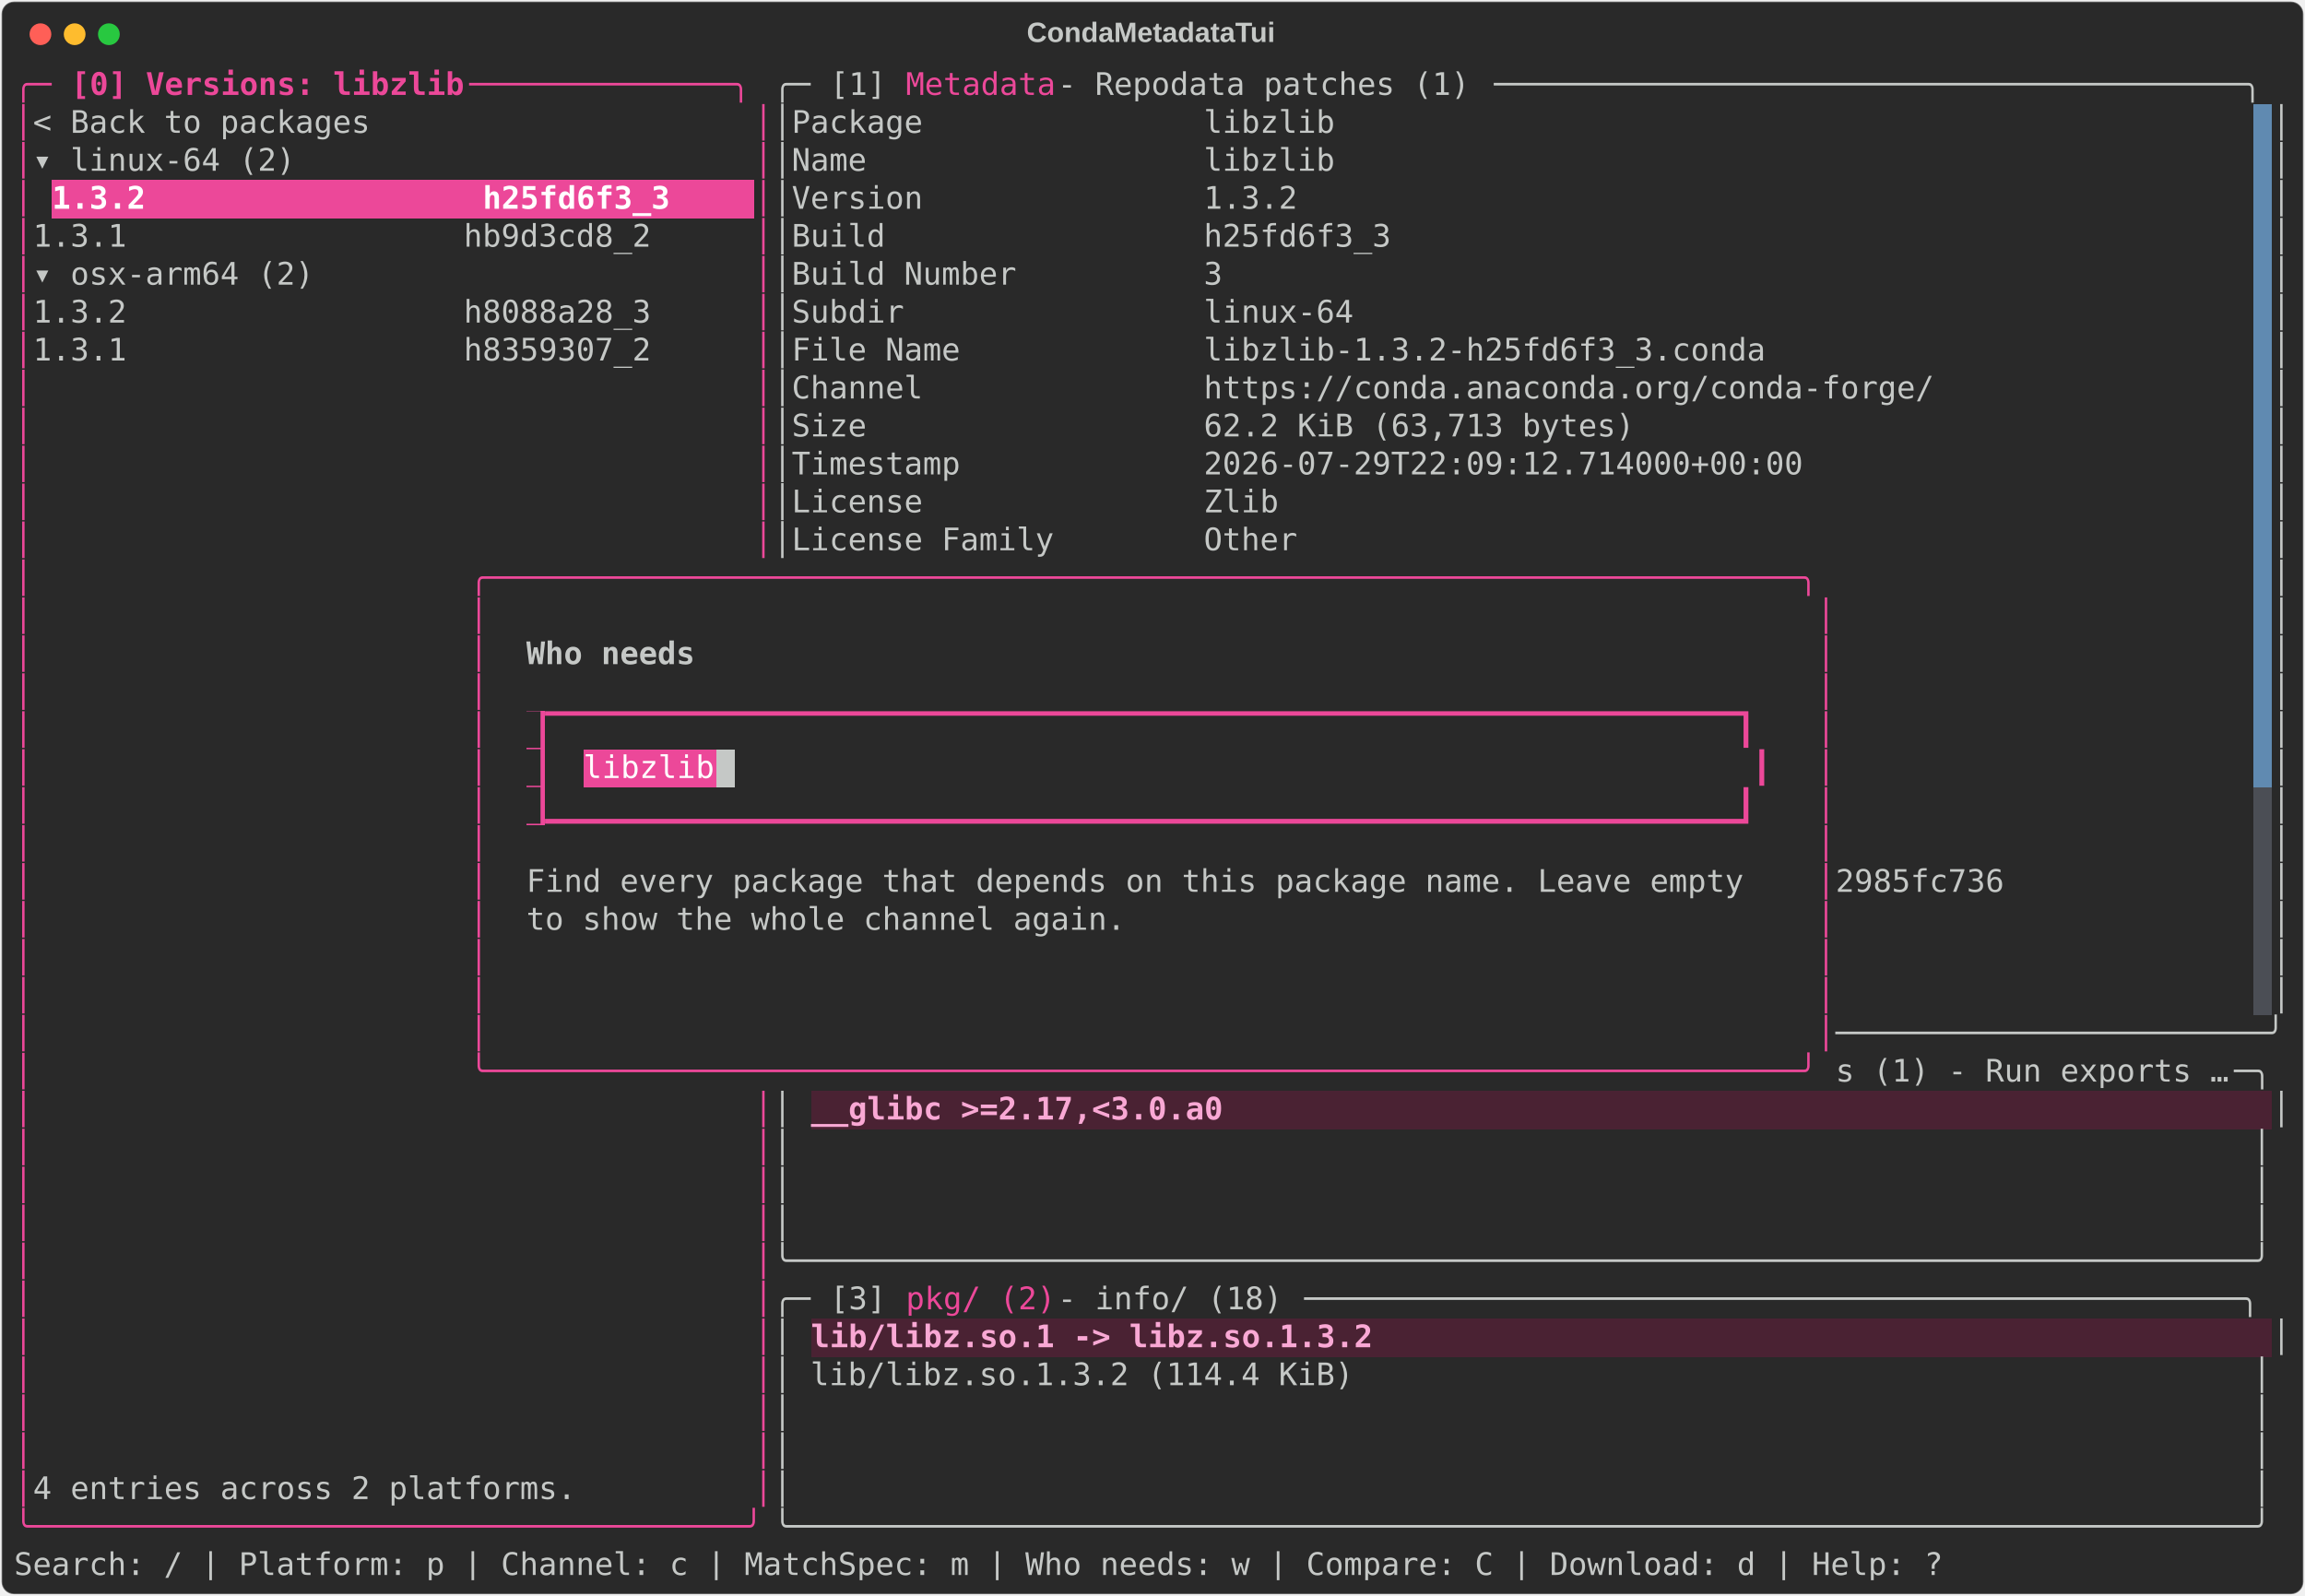
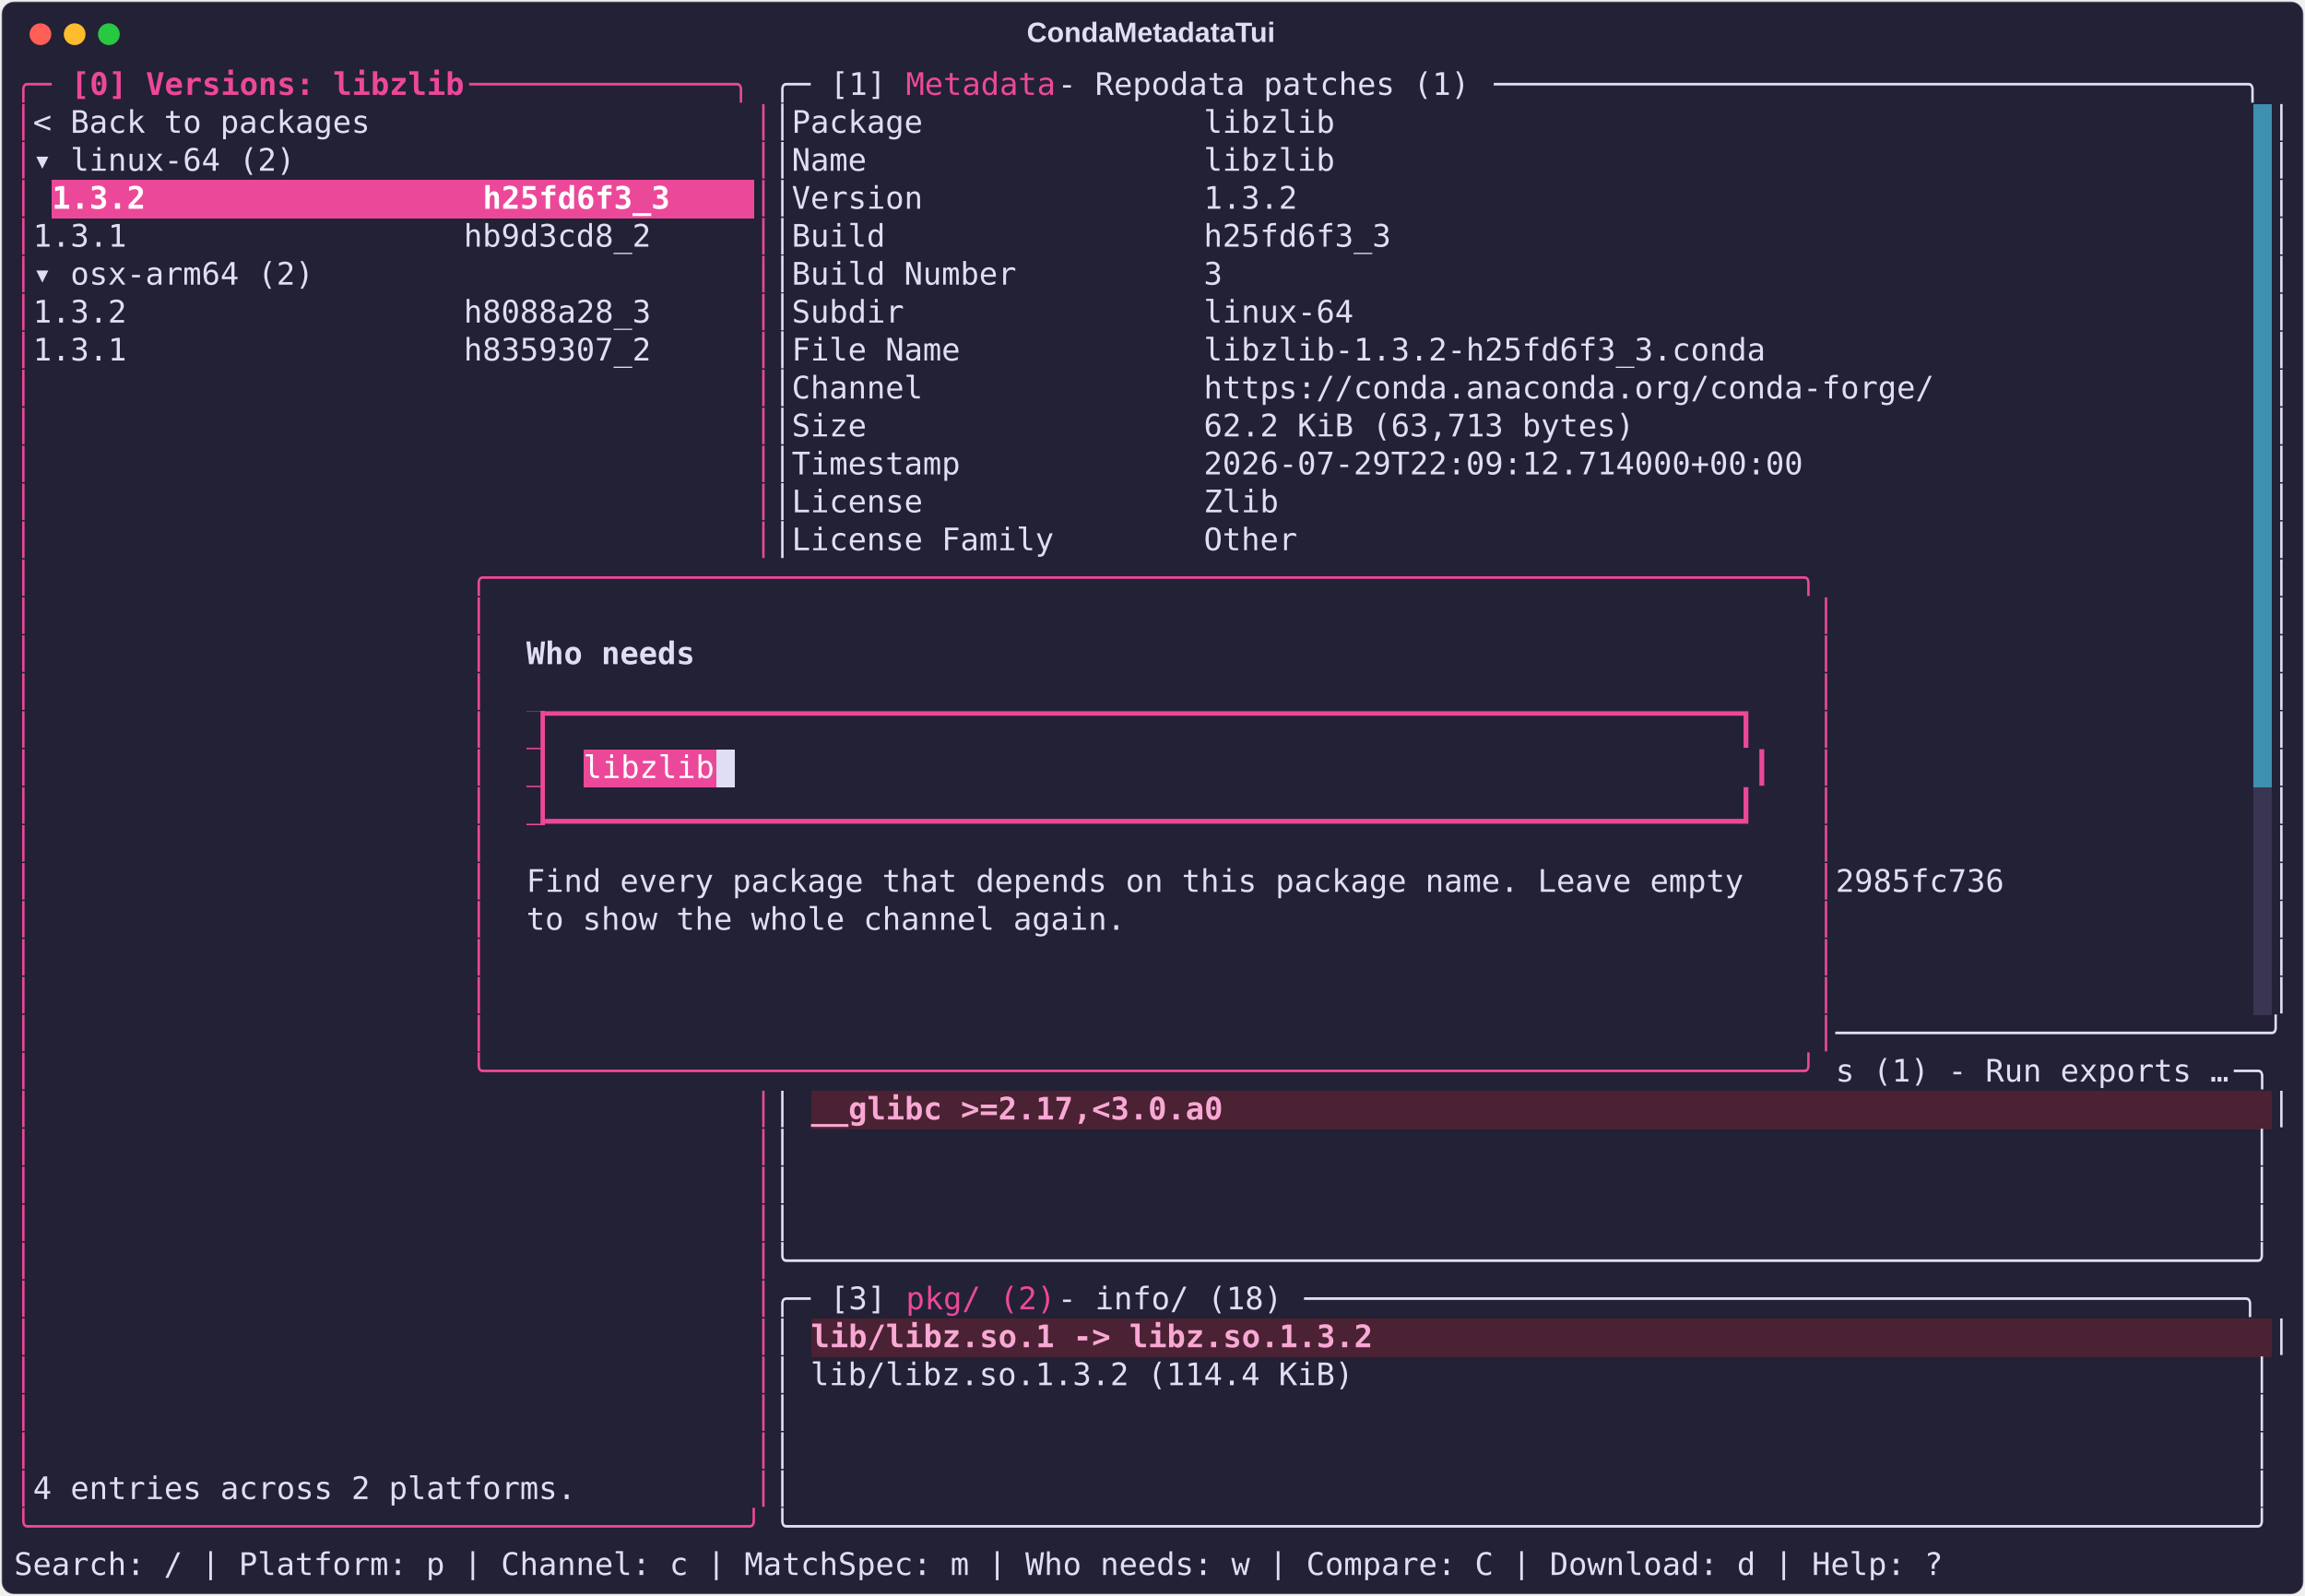
<svg xmlns="http://www.w3.org/2000/svg" class="rich-terminal" viewBox="0 0 1482 1026.0">
  <style>

    @font-face {
        font-family: "Fira Code";
        src: local("FiraCode-Regular"),
                url("https://cdnjs.cloudflare.com/ajax/libs/firacode/6.2.0/woff2/FiraCode-Regular.woff2") format("woff2"),
                url("https://cdnjs.cloudflare.com/ajax/libs/firacode/6.2.0/woff/FiraCode-Regular.woff") format("woff");
        font-style: normal;
        font-weight: 400;
    }
    @font-face {
        font-family: "Fira Code";
        src: local("FiraCode-Bold"),
                url("https://cdnjs.cloudflare.com/ajax/libs/firacode/6.2.0/woff2/FiraCode-Bold.woff2") format("woff2"),
                url("https://cdnjs.cloudflare.com/ajax/libs/firacode/6.2.0/woff/FiraCode-Bold.woff") format("woff");
        font-style: bold;
        font-weight: 700;
    }

    .terminal-matrix {
        font-family: Fira Code, monospace;
        font-size: 20px;
        line-height: 24.4px;
        font-variant-east-asian: full-width;
    }

    .terminal-title {
        font-size: 18px;
        font-weight: bold;
        font-family: arial;
    }

    .terminal-r1 { fill: #ec4899 }
.terminal-r2 { fill: #ec4899;font-weight: bold }
- .terminal-r3 { fill: #c5c8c6 }
- .terminal-r4 { fill: #292929 }
+ .terminal-r3 { fill: #e0def4 }
+ .terminal-r4 { fill: #232136 }
.terminal-r5 { fill: #ffffff;font-weight: bold }
- .terminal-r6 { fill: #c5c8c6;font-weight: bold }
+ .terminal-r6 { fill: #e0def4;font-weight: bold }
.terminal-r7 { fill: #ffffff }
- .terminal-r8 { fill: #4b4e55 }
- .terminal-r9 { fill: #cc555a }
+ .terminal-r8 { fill: #393552 }
+ .terminal-r9 { fill: #eb6f92 }
.terminal-r10 { fill: #f9a8d4;font-weight: bold }
    </style>
  <defs>
    <clipPath id="terminal-clip-terminal">
      <rect x="0" y="0" width="1463.0" height="975.0" />
    </clipPath>
    <clipPath id="terminal-line-0">
      <rect x="0" y="1.5" width="1464" height="24.65" />
    </clipPath>
    <clipPath id="terminal-line-1">
      <rect x="0" y="25.9" width="1464" height="24.65" />
    </clipPath>
    <clipPath id="terminal-line-2">
      <rect x="0" y="50.3" width="1464" height="24.65" />
    </clipPath>
    <clipPath id="terminal-line-3">
      <rect x="0" y="74.7" width="1464" height="24.65" />
    </clipPath>
    <clipPath id="terminal-line-4">
      <rect x="0" y="99.1" width="1464" height="24.65" />
    </clipPath>
    <clipPath id="terminal-line-5">
      <rect x="0" y="123.5" width="1464" height="24.65" />
    </clipPath>
    <clipPath id="terminal-line-6">
      <rect x="0" y="147.9" width="1464" height="24.65" />
    </clipPath>
    <clipPath id="terminal-line-7">
      <rect x="0" y="172.3" width="1464" height="24.65" />
    </clipPath>
    <clipPath id="terminal-line-8">
      <rect x="0" y="196.7" width="1464" height="24.65" />
    </clipPath>
    <clipPath id="terminal-line-9">
      <rect x="0" y="221.1" width="1464" height="24.65" />
    </clipPath>
    <clipPath id="terminal-line-10">
      <rect x="0" y="245.5" width="1464" height="24.65" />
    </clipPath>
    <clipPath id="terminal-line-11">
      <rect x="0" y="269.9" width="1464" height="24.65" />
    </clipPath>
    <clipPath id="terminal-line-12">
      <rect x="0" y="294.3" width="1464" height="24.65" />
    </clipPath>
    <clipPath id="terminal-line-13">
      <rect x="0" y="318.7" width="1464" height="24.65" />
    </clipPath>
    <clipPath id="terminal-line-14">
      <rect x="0" y="343.1" width="1464" height="24.65" />
    </clipPath>
    <clipPath id="terminal-line-15">
      <rect x="0" y="367.5" width="1464" height="24.65" />
    </clipPath>
    <clipPath id="terminal-line-16">
      <rect x="0" y="391.9" width="1464" height="24.65" />
    </clipPath>
    <clipPath id="terminal-line-17">
      <rect x="0" y="416.3" width="1464" height="24.65" />
    </clipPath>
    <clipPath id="terminal-line-18">
      <rect x="0" y="440.7" width="1464" height="24.65" />
    </clipPath>
    <clipPath id="terminal-line-19">
      <rect x="0" y="465.1" width="1464" height="24.65" />
    </clipPath>
    <clipPath id="terminal-line-20">
      <rect x="0" y="489.5" width="1464" height="24.65" />
    </clipPath>
    <clipPath id="terminal-line-21">
      <rect x="0" y="513.9" width="1464" height="24.65" />
    </clipPath>
    <clipPath id="terminal-line-22">
      <rect x="0" y="538.3" width="1464" height="24.65" />
    </clipPath>
    <clipPath id="terminal-line-23">
      <rect x="0" y="562.7" width="1464" height="24.65" />
    </clipPath>
    <clipPath id="terminal-line-24">
      <rect x="0" y="587.1" width="1464" height="24.65" />
    </clipPath>
    <clipPath id="terminal-line-25">
      <rect x="0" y="611.5" width="1464" height="24.65" />
    </clipPath>
    <clipPath id="terminal-line-26">
      <rect x="0" y="635.9" width="1464" height="24.65" />
    </clipPath>
    <clipPath id="terminal-line-27">
      <rect x="0" y="660.3" width="1464" height="24.65" />
    </clipPath>
    <clipPath id="terminal-line-28">
      <rect x="0" y="684.7" width="1464" height="24.65" />
    </clipPath>
    <clipPath id="terminal-line-29">
      <rect x="0" y="709.1" width="1464" height="24.65" />
    </clipPath>
    <clipPath id="terminal-line-30">
      <rect x="0" y="733.5" width="1464" height="24.65" />
    </clipPath>
    <clipPath id="terminal-line-31">
      <rect x="0" y="757.9" width="1464" height="24.65" />
    </clipPath>
    <clipPath id="terminal-line-32">
      <rect x="0" y="782.3" width="1464" height="24.65" />
    </clipPath>
    <clipPath id="terminal-line-33">
      <rect x="0" y="806.7" width="1464" height="24.65" />
    </clipPath>
    <clipPath id="terminal-line-34">
      <rect x="0" y="831.1" width="1464" height="24.65" />
    </clipPath>
    <clipPath id="terminal-line-35">
      <rect x="0" y="855.5" width="1464" height="24.65" />
    </clipPath>
    <clipPath id="terminal-line-36">
      <rect x="0" y="879.9" width="1464" height="24.65" />
    </clipPath>
    <clipPath id="terminal-line-37">
      <rect x="0" y="904.3" width="1464" height="24.65" />
    </clipPath>
    <clipPath id="terminal-line-38">
      <rect x="0" y="928.7" width="1464" height="24.65" />
    </clipPath>
  </defs>
-   <rect fill="#292929" stroke="rgba(255,255,255,0.35)" stroke-width="1" x="1" y="1" width="1480" height="1024" rx="8" />
-   <text class="terminal-title" fill="#c5c8c6" text-anchor="middle" x="740" y="27">CondaMetadataTui</text>
+   <rect fill="#232136" stroke="rgba(255,255,255,0.35)" stroke-width="1" x="1" y="1" width="1480" height="1024" rx="8" />
+   <text class="terminal-title" fill="#e0def4" text-anchor="middle" x="740" y="27">CondaMetadataTui</text>
  <g transform="translate(26,22)">
    <circle cx="0" cy="0" r="7" fill="#ff5f57" />
    <circle cx="22" cy="0" r="7" fill="#febc2e" />
    <circle cx="44" cy="0" r="7" fill="#28c840" />
  </g>
  <g transform="translate(9, 41)" clip-path="url(#terminal-clip-terminal)">
-     <rect fill="#608ab1" x="1439.6" y="25.9" width="12.2" height="24.65" shape-rendering="crispEdges" />
-     <rect fill="#608ab1" x="1439.6" y="50.3" width="12.2" height="24.65" shape-rendering="crispEdges" />
+     <rect fill="#3e8fb0" x="1439.6" y="25.9" width="12.2" height="24.65" shape-rendering="crispEdges" />
+     <rect fill="#3e8fb0" x="1439.6" y="50.3" width="12.2" height="24.65" shape-rendering="crispEdges" />
    <rect fill="#ec4899" x="24.4" y="74.7" width="451.4" height="24.65" shape-rendering="crispEdges" />
-     <rect fill="#608ab1" x="1439.6" y="74.7" width="12.2" height="24.65" shape-rendering="crispEdges" />
-     <rect fill="#608ab1" x="1439.6" y="99.1" width="12.2" height="24.65" shape-rendering="crispEdges" />
-     <rect fill="#608ab1" x="1439.6" y="123.5" width="12.2" height="24.65" shape-rendering="crispEdges" />
-     <rect fill="#608ab1" x="1439.6" y="147.9" width="12.2" height="24.65" shape-rendering="crispEdges" />
-     <rect fill="#608ab1" x="1439.6" y="172.3" width="12.2" height="24.65" shape-rendering="crispEdges" />
-     <rect fill="#608ab1" x="1439.6" y="196.7" width="12.2" height="24.65" shape-rendering="crispEdges" />
-     <rect fill="#608ab1" x="1439.6" y="221.1" width="12.2" height="24.65" shape-rendering="crispEdges" />
-     <rect fill="#608ab1" x="1439.6" y="245.5" width="12.2" height="24.65" shape-rendering="crispEdges" />
-     <rect fill="#608ab1" x="1439.6" y="269.9" width="12.2" height="24.65" shape-rendering="crispEdges" />
-     <rect fill="#608ab1" x="1439.6" y="294.3" width="12.2" height="24.65" shape-rendering="crispEdges" />
-     <rect fill="#608ab1" x="1439.6" y="318.7" width="12.2" height="24.65" shape-rendering="crispEdges" />
-     <rect fill="#608ab1" x="1439.6" y="343.1" width="12.2" height="24.65" shape-rendering="crispEdges" />
-     <rect fill="#608ab1" x="1439.6" y="367.5" width="12.2" height="24.65" shape-rendering="crispEdges" />
-     <rect fill="#608ab1" x="1439.6" y="391.9" width="12.2" height="24.65" shape-rendering="crispEdges" />
+     <rect fill="#3e8fb0" x="1439.6" y="74.7" width="12.2" height="24.65" shape-rendering="crispEdges" />
+     <rect fill="#3e8fb0" x="1439.6" y="99.1" width="12.2" height="24.65" shape-rendering="crispEdges" />
+     <rect fill="#3e8fb0" x="1439.6" y="123.5" width="12.2" height="24.65" shape-rendering="crispEdges" />
+     <rect fill="#3e8fb0" x="1439.6" y="147.9" width="12.2" height="24.65" shape-rendering="crispEdges" />
+     <rect fill="#3e8fb0" x="1439.6" y="172.3" width="12.2" height="24.65" shape-rendering="crispEdges" />
+     <rect fill="#3e8fb0" x="1439.6" y="196.7" width="12.2" height="24.65" shape-rendering="crispEdges" />
+     <rect fill="#3e8fb0" x="1439.6" y="221.1" width="12.2" height="24.65" shape-rendering="crispEdges" />
+     <rect fill="#3e8fb0" x="1439.6" y="245.5" width="12.2" height="24.65" shape-rendering="crispEdges" />
+     <rect fill="#3e8fb0" x="1439.6" y="269.9" width="12.2" height="24.65" shape-rendering="crispEdges" />
+     <rect fill="#3e8fb0" x="1439.6" y="294.3" width="12.2" height="24.65" shape-rendering="crispEdges" />
+     <rect fill="#3e8fb0" x="1439.6" y="318.7" width="12.2" height="24.65" shape-rendering="crispEdges" />
+     <rect fill="#3e8fb0" x="1439.6" y="343.1" width="12.2" height="24.65" shape-rendering="crispEdges" />
+     <rect fill="#3e8fb0" x="1439.6" y="367.5" width="12.2" height="24.65" shape-rendering="crispEdges" />
+     <rect fill="#3e8fb0" x="1439.6" y="391.9" width="12.2" height="24.65" shape-rendering="crispEdges" />
    <rect fill="#ec4899" x="329.4" y="416.3" width="12.2" height="24.65" shape-rendering="crispEdges" />
-     <rect fill="#608ab1" x="1439.6" y="416.3" width="12.2" height="24.65" shape-rendering="crispEdges" />
+     <rect fill="#3e8fb0" x="1439.6" y="416.3" width="12.2" height="24.65" shape-rendering="crispEdges" />
    <rect fill="#ec4899" x="329.4" y="440.7" width="12.2" height="24.65" shape-rendering="crispEdges" />
    <rect fill="#ec4899" x="366" y="440.7" width="85.4" height="24.65" shape-rendering="crispEdges" />
-     <rect fill="#c5c8c6" x="451.4" y="440.7" width="12.2" height="24.65" shape-rendering="crispEdges" />
-     <rect fill="#608ab1" x="1439.6" y="440.7" width="12.2" height="24.65" shape-rendering="crispEdges" />
+     <rect fill="#e0def4" x="451.4" y="440.7" width="12.2" height="24.65" shape-rendering="crispEdges" />
+     <rect fill="#3e8fb0" x="1439.6" y="440.7" width="12.2" height="24.65" shape-rendering="crispEdges" />
    <rect fill="#ec4899" x="329.4" y="465.1" width="12.2" height="24.65" shape-rendering="crispEdges" />
-     <rect fill="#4b4e55" x="1439.6" y="465.1" width="12.2" height="24.65" shape-rendering="crispEdges" />
-     <rect fill="#4b4e55" x="1439.6" y="489.5" width="12.2" height="24.65" shape-rendering="crispEdges" />
-     <rect fill="#4b4e55" x="1439.6" y="513.9" width="12.2" height="24.65" shape-rendering="crispEdges" />
-     <rect fill="#4b4e55" x="1439.6" y="538.3" width="12.2" height="24.65" shape-rendering="crispEdges" />
-     <rect fill="#4b4e55" x="1439.6" y="562.7" width="12.2" height="24.65" shape-rendering="crispEdges" />
-     <rect fill="#4b4e55" x="1439.6" y="587.1" width="12.2" height="24.65" shape-rendering="crispEdges" />
+     <rect fill="#393552" x="1439.6" y="465.1" width="12.2" height="24.65" shape-rendering="crispEdges" />
+     <rect fill="#393552" x="1439.6" y="489.5" width="12.2" height="24.65" shape-rendering="crispEdges" />
+     <rect fill="#393552" x="1439.6" y="513.9" width="12.2" height="24.65" shape-rendering="crispEdges" />
+     <rect fill="#393552" x="1439.6" y="538.3" width="12.2" height="24.65" shape-rendering="crispEdges" />
+     <rect fill="#393552" x="1439.6" y="562.7" width="12.2" height="24.65" shape-rendering="crispEdges" />
+     <rect fill="#393552" x="1439.6" y="587.1" width="12.2" height="24.65" shape-rendering="crispEdges" />
    <rect fill="#4a2233" x="512.4" y="660.3" width="939.4" height="24.65" shape-rendering="crispEdges" />
    <rect fill="#4a2233" x="512.4" y="806.7" width="939.4" height="24.65" shape-rendering="crispEdges" />
    <g class="terminal-matrix">
      <text class="terminal-r1" x="0" y="20" textLength="36.6" clip-path="url(#terminal-line-0)">╭─ </text>
      <text class="terminal-r2" x="36.6" y="20" textLength="256.2" clip-path="url(#terminal-line-0)">[0] Versions: libzlib</text>
      <text class="terminal-r1" x="292.8" y="20" textLength="195.2" clip-path="url(#terminal-line-0)"> ──────────────╮</text>
      <text class="terminal-r3" x="488" y="20" textLength="36.6" clip-path="url(#terminal-line-0)">╭─ </text>
      <text class="terminal-r3" x="524.6" y="20" textLength="48.8" clip-path="url(#terminal-line-0)">[1] </text>
      <text class="terminal-r1" x="573.4" y="20" textLength="97.6" clip-path="url(#terminal-line-0)">Metadata</text>
      <text class="terminal-r3" x="671" y="20" textLength="280.6" clip-path="url(#terminal-line-0)"> - Repodata patches (1)</text>
      <text class="terminal-r3" x="951.6" y="20" textLength="512.4" clip-path="url(#terminal-line-0)"> ────────────────────────────────────────╮</text>
      <text class="terminal-r3" x="1464" y="20" textLength="12.2" clip-path="url(#terminal-line-0)">
</text>
      <text class="terminal-r1" x="0" y="44.4" textLength="12.2" clip-path="url(#terminal-line-1)">│</text>
      <text class="terminal-r3" x="12.2" y="44.4" textLength="463.6" clip-path="url(#terminal-line-1)"> &lt; Back to packages                   </text>
      <text class="terminal-r1" x="475.8" y="44.4" textLength="12.2" clip-path="url(#terminal-line-1)">│</text>
      <text class="terminal-r3" x="488" y="44.4" textLength="951.6" clip-path="url(#terminal-line-1)">│Package               libzlib                                                </text>
      <text class="terminal-r3" x="1451.8" y="44.4" textLength="12.2" clip-path="url(#terminal-line-1)">│</text>
      <text class="terminal-r3" x="1464" y="44.4" textLength="12.2" clip-path="url(#terminal-line-1)">
</text>
      <text class="terminal-r1" x="0" y="68.8" textLength="12.2" clip-path="url(#terminal-line-2)">│</text>
      <text class="terminal-r3" x="12.2" y="68.8" textLength="463.6" clip-path="url(#terminal-line-2)"> ▾ linux-64 (2)                       </text>
      <text class="terminal-r1" x="475.8" y="68.8" textLength="12.2" clip-path="url(#terminal-line-2)">│</text>
      <text class="terminal-r3" x="488" y="68.8" textLength="951.6" clip-path="url(#terminal-line-2)">│Name                  libzlib                                                </text>
      <text class="terminal-r3" x="1451.8" y="68.8" textLength="12.2" clip-path="url(#terminal-line-2)">│</text>
      <text class="terminal-r3" x="1464" y="68.8" textLength="12.2" clip-path="url(#terminal-line-2)">
</text>
      <text class="terminal-r1" x="0" y="93.2" textLength="12.2" clip-path="url(#terminal-line-3)">│</text>
      <text class="terminal-r5" x="24.4" y="93.2" textLength="451.4" clip-path="url(#terminal-line-3)">1.3.2                  h25fd6f3_3    </text>
      <text class="terminal-r1" x="475.8" y="93.2" textLength="12.2" clip-path="url(#terminal-line-3)">│</text>
      <text class="terminal-r3" x="488" y="93.2" textLength="951.6" clip-path="url(#terminal-line-3)">│Version               1.3.2                                                  </text>
      <text class="terminal-r3" x="1451.8" y="93.2" textLength="12.2" clip-path="url(#terminal-line-3)">│</text>
      <text class="terminal-r3" x="1464" y="93.2" textLength="12.2" clip-path="url(#terminal-line-3)">
</text>
      <text class="terminal-r1" x="0" y="117.6" textLength="12.2" clip-path="url(#terminal-line-4)">│</text>
      <text class="terminal-r3" x="12.2" y="117.6" textLength="463.6" clip-path="url(#terminal-line-4)"> 1.3.1                  hb9d3cd8_2    </text>
      <text class="terminal-r1" x="475.8" y="117.6" textLength="12.2" clip-path="url(#terminal-line-4)">│</text>
      <text class="terminal-r3" x="488" y="117.6" textLength="951.6" clip-path="url(#terminal-line-4)">│Build                 h25fd6f3_3                                             </text>
      <text class="terminal-r3" x="1451.8" y="117.6" textLength="12.2" clip-path="url(#terminal-line-4)">│</text>
      <text class="terminal-r3" x="1464" y="117.6" textLength="12.2" clip-path="url(#terminal-line-4)">
</text>
      <text class="terminal-r1" x="0" y="142" textLength="12.2" clip-path="url(#terminal-line-5)">│</text>
      <text class="terminal-r3" x="12.2" y="142" textLength="463.6" clip-path="url(#terminal-line-5)"> ▾ osx-arm64 (2)                      </text>
      <text class="terminal-r1" x="475.8" y="142" textLength="12.2" clip-path="url(#terminal-line-5)">│</text>
      <text class="terminal-r3" x="488" y="142" textLength="951.6" clip-path="url(#terminal-line-5)">│Build Number          3                                                      </text>
      <text class="terminal-r3" x="1451.8" y="142" textLength="12.2" clip-path="url(#terminal-line-5)">│</text>
      <text class="terminal-r3" x="1464" y="142" textLength="12.2" clip-path="url(#terminal-line-5)">
</text>
      <text class="terminal-r1" x="0" y="166.4" textLength="12.2" clip-path="url(#terminal-line-6)">│</text>
      <text class="terminal-r3" x="12.2" y="166.4" textLength="463.6" clip-path="url(#terminal-line-6)"> 1.3.2                  h8088a28_3    </text>
      <text class="terminal-r1" x="475.8" y="166.4" textLength="12.2" clip-path="url(#terminal-line-6)">│</text>
      <text class="terminal-r3" x="488" y="166.4" textLength="951.6" clip-path="url(#terminal-line-6)">│Subdir                linux-64                                               </text>
      <text class="terminal-r3" x="1451.8" y="166.4" textLength="12.2" clip-path="url(#terminal-line-6)">│</text>
      <text class="terminal-r3" x="1464" y="166.4" textLength="12.2" clip-path="url(#terminal-line-6)">
</text>
      <text class="terminal-r1" x="0" y="190.8" textLength="12.2" clip-path="url(#terminal-line-7)">│</text>
      <text class="terminal-r3" x="12.2" y="190.8" textLength="463.6" clip-path="url(#terminal-line-7)"> 1.3.1                  h8359307_2    </text>
      <text class="terminal-r1" x="475.8" y="190.8" textLength="12.2" clip-path="url(#terminal-line-7)">│</text>
      <text class="terminal-r3" x="488" y="190.8" textLength="951.6" clip-path="url(#terminal-line-7)">│File Name             libzlib-1.3.2-h25fd6f3_3.conda                         </text>
      <text class="terminal-r3" x="1451.8" y="190.8" textLength="12.2" clip-path="url(#terminal-line-7)">│</text>
      <text class="terminal-r3" x="1464" y="190.8" textLength="12.2" clip-path="url(#terminal-line-7)">
</text>
      <text class="terminal-r1" x="0" y="215.2" textLength="12.2" clip-path="url(#terminal-line-8)">│</text>
      <text class="terminal-r1" x="475.8" y="215.2" textLength="12.2" clip-path="url(#terminal-line-8)">│</text>
      <text class="terminal-r3" x="488" y="215.2" textLength="951.6" clip-path="url(#terminal-line-8)">│Channel               https://conda.anaconda.org/conda-forge/                </text>
      <text class="terminal-r3" x="1451.8" y="215.2" textLength="12.2" clip-path="url(#terminal-line-8)">│</text>
      <text class="terminal-r3" x="1464" y="215.2" textLength="12.2" clip-path="url(#terminal-line-8)">
</text>
      <text class="terminal-r1" x="0" y="239.6" textLength="12.2" clip-path="url(#terminal-line-9)">│</text>
      <text class="terminal-r1" x="475.8" y="239.6" textLength="12.2" clip-path="url(#terminal-line-9)">│</text>
      <text class="terminal-r3" x="488" y="239.6" textLength="951.6" clip-path="url(#terminal-line-9)">│Size                  62.2 KiB (63,713 bytes)                                </text>
      <text class="terminal-r3" x="1451.8" y="239.6" textLength="12.2" clip-path="url(#terminal-line-9)">│</text>
      <text class="terminal-r3" x="1464" y="239.6" textLength="12.2" clip-path="url(#terminal-line-9)">
</text>
      <text class="terminal-r1" x="0" y="264" textLength="12.2" clip-path="url(#terminal-line-10)">│</text>
      <text class="terminal-r1" x="475.8" y="264" textLength="12.2" clip-path="url(#terminal-line-10)">│</text>
      <text class="terminal-r3" x="488" y="264" textLength="951.6" clip-path="url(#terminal-line-10)">│Timestamp             2026-07-29T22:09:12.714000+00:00                       </text>
      <text class="terminal-r3" x="1451.8" y="264" textLength="12.2" clip-path="url(#terminal-line-10)">│</text>
      <text class="terminal-r3" x="1464" y="264" textLength="12.2" clip-path="url(#terminal-line-10)">
</text>
      <text class="terminal-r1" x="0" y="288.4" textLength="12.2" clip-path="url(#terminal-line-11)">│</text>
      <text class="terminal-r1" x="475.8" y="288.4" textLength="12.2" clip-path="url(#terminal-line-11)">│</text>
      <text class="terminal-r3" x="488" y="288.4" textLength="951.6" clip-path="url(#terminal-line-11)">│License               Zlib                                                   </text>
      <text class="terminal-r3" x="1451.8" y="288.4" textLength="12.2" clip-path="url(#terminal-line-11)">│</text>
      <text class="terminal-r3" x="1464" y="288.4" textLength="12.2" clip-path="url(#terminal-line-11)">
</text>
      <text class="terminal-r1" x="0" y="312.8" textLength="12.2" clip-path="url(#terminal-line-12)">│</text>
      <text class="terminal-r1" x="475.8" y="312.8" textLength="12.2" clip-path="url(#terminal-line-12)">│</text>
      <text class="terminal-r3" x="488" y="312.8" textLength="951.6" clip-path="url(#terminal-line-12)">│License Family        Other                                                  </text>
      <text class="terminal-r3" x="1451.8" y="312.8" textLength="12.2" clip-path="url(#terminal-line-12)">│</text>
      <text class="terminal-r3" x="1464" y="312.8" textLength="12.2" clip-path="url(#terminal-line-12)">
</text>
      <text class="terminal-r1" x="0" y="337.2" textLength="12.2" clip-path="url(#terminal-line-13)">│</text>
      <text class="terminal-r1" x="292.8" y="337.2" textLength="878.4" clip-path="url(#terminal-line-13)">╭──────────────────────────────────────────────────────────────────────╮</text>
      <text class="terminal-r3" x="1451.8" y="337.2" textLength="12.2" clip-path="url(#terminal-line-13)">│</text>
      <text class="terminal-r3" x="1464" y="337.2" textLength="12.2" clip-path="url(#terminal-line-13)">
</text>
      <text class="terminal-r1" x="0" y="361.6" textLength="12.2" clip-path="url(#terminal-line-14)">│</text>
      <text class="terminal-r1" x="292.8" y="361.6" textLength="12.2" clip-path="url(#terminal-line-14)">│</text>
      <text class="terminal-r1" x="1159" y="361.6" textLength="12.2" clip-path="url(#terminal-line-14)">│</text>
      <text class="terminal-r3" x="1451.8" y="361.6" textLength="12.2" clip-path="url(#terminal-line-14)">│</text>
      <text class="terminal-r3" x="1464" y="361.6" textLength="12.2" clip-path="url(#terminal-line-14)">
</text>
      <text class="terminal-r1" x="0" y="386" textLength="12.2" clip-path="url(#terminal-line-15)">│</text>
      <text class="terminal-r1" x="292.8" y="386" textLength="12.2" clip-path="url(#terminal-line-15)">│</text>
      <text class="terminal-r6" x="329.4" y="386" textLength="109.8" clip-path="url(#terminal-line-15)">Who needs</text>
      <text class="terminal-r1" x="1159" y="386" textLength="12.2" clip-path="url(#terminal-line-15)">│</text>
      <text class="terminal-r3" x="1451.8" y="386" textLength="12.2" clip-path="url(#terminal-line-15)">│</text>
      <text class="terminal-r3" x="1464" y="386" textLength="12.2" clip-path="url(#terminal-line-15)">
</text>
      <text class="terminal-r1" x="0" y="410.4" textLength="12.2" clip-path="url(#terminal-line-16)">│</text>
      <text class="terminal-r1" x="292.8" y="410.4" textLength="12.2" clip-path="url(#terminal-line-16)">│</text>
      <text class="terminal-r1" x="1159" y="410.4" textLength="12.2" clip-path="url(#terminal-line-16)">│</text>
      <text class="terminal-r3" x="1451.8" y="410.4" textLength="12.2" clip-path="url(#terminal-line-16)">│</text>
      <text class="terminal-r3" x="1464" y="410.4" textLength="12.2" clip-path="url(#terminal-line-16)">
</text>
      <text class="terminal-r1" x="0" y="434.8" textLength="12.2" clip-path="url(#terminal-line-17)">│</text>
      <text class="terminal-r1" x="292.8" y="434.8" textLength="12.2" clip-path="url(#terminal-line-17)">│</text>
      <text class="terminal-r4" x="329.4" y="434.8" textLength="12.2" clip-path="url(#terminal-line-17)">▊</text>
      <text class="terminal-r1" x="341.6" y="434.8" textLength="793" clip-path="url(#terminal-line-17)">▔▔▔▔▔▔▔▔▔▔▔▔▔▔▔▔▔▔▔▔▔▔▔▔▔▔▔▔▔▔▔▔▔▔▔▔▔▔▔▔▔▔▔▔▔▔▔▔▔▔▔▔▔▔▔▔▔▔▔▔▔▔▔▔▎</text>
      <text class="terminal-r1" x="1159" y="434.8" textLength="12.2" clip-path="url(#terminal-line-17)">│</text>
      <text class="terminal-r3" x="1451.8" y="434.8" textLength="12.2" clip-path="url(#terminal-line-17)">│</text>
      <text class="terminal-r3" x="1464" y="434.8" textLength="12.2" clip-path="url(#terminal-line-17)">
</text>
      <text class="terminal-r1" x="0" y="459.2" textLength="12.2" clip-path="url(#terminal-line-18)">│</text>
      <text class="terminal-r1" x="292.8" y="459.2" textLength="12.2" clip-path="url(#terminal-line-18)">│</text>
      <text class="terminal-r4" x="329.4" y="459.2" textLength="12.2" clip-path="url(#terminal-line-18)">▊</text>
      <text class="terminal-r7" x="366" y="459.2" textLength="85.4" clip-path="url(#terminal-line-18)">libzlib</text>
      <text class="terminal-r1" x="1122.4" y="459.2" textLength="12.2" clip-path="url(#terminal-line-18)">▎</text>
      <text class="terminal-r1" x="1159" y="459.2" textLength="12.2" clip-path="url(#terminal-line-18)">│</text>
      <text class="terminal-r3" x="1451.8" y="459.2" textLength="12.2" clip-path="url(#terminal-line-18)">│</text>
      <text class="terminal-r3" x="1464" y="459.2" textLength="12.2" clip-path="url(#terminal-line-18)">
</text>
      <text class="terminal-r1" x="0" y="483.6" textLength="12.2" clip-path="url(#terminal-line-19)">│</text>
      <text class="terminal-r1" x="292.8" y="483.6" textLength="12.2" clip-path="url(#terminal-line-19)">│</text>
      <text class="terminal-r4" x="329.4" y="483.6" textLength="12.2" clip-path="url(#terminal-line-19)">▊</text>
      <text class="terminal-r1" x="341.6" y="483.6" textLength="793" clip-path="url(#terminal-line-19)">▁▁▁▁▁▁▁▁▁▁▁▁▁▁▁▁▁▁▁▁▁▁▁▁▁▁▁▁▁▁▁▁▁▁▁▁▁▁▁▁▁▁▁▁▁▁▁▁▁▁▁▁▁▁▁▁▁▁▁▁▁▁▁▁▎</text>
      <text class="terminal-r1" x="1159" y="483.6" textLength="12.2" clip-path="url(#terminal-line-19)">│</text>
      <text class="terminal-r3" x="1451.8" y="483.6" textLength="12.2" clip-path="url(#terminal-line-19)">│</text>
      <text class="terminal-r3" x="1464" y="483.6" textLength="12.2" clip-path="url(#terminal-line-19)">
</text>
      <text class="terminal-r1" x="0" y="508" textLength="12.2" clip-path="url(#terminal-line-20)">│</text>
      <text class="terminal-r1" x="292.8" y="508" textLength="12.2" clip-path="url(#terminal-line-20)">│</text>
      <text class="terminal-r1" x="1159" y="508" textLength="12.2" clip-path="url(#terminal-line-20)">│</text>
      <text class="terminal-r3" x="1451.8" y="508" textLength="12.2" clip-path="url(#terminal-line-20)">│</text>
      <text class="terminal-r3" x="1464" y="508" textLength="12.2" clip-path="url(#terminal-line-20)">
</text>
      <text class="terminal-r1" x="0" y="532.4" textLength="12.2" clip-path="url(#terminal-line-21)">│</text>
      <text class="terminal-r1" x="292.8" y="532.4" textLength="12.2" clip-path="url(#terminal-line-21)">│</text>
      <text class="terminal-r3" x="329.4" y="532.4" textLength="793" clip-path="url(#terminal-line-21)">Find every package that depends on this package name. Leave empty</text>
      <text class="terminal-r1" x="1159" y="532.4" textLength="12.2" clip-path="url(#terminal-line-21)">│</text>
      <text class="terminal-r3" x="1171.2" y="532.4" textLength="268.4" clip-path="url(#terminal-line-21)">2985fc736             </text>
      <text class="terminal-r3" x="1451.8" y="532.4" textLength="12.2" clip-path="url(#terminal-line-21)">│</text>
      <text class="terminal-r3" x="1464" y="532.4" textLength="12.2" clip-path="url(#terminal-line-21)">
</text>
      <text class="terminal-r1" x="0" y="556.8" textLength="12.2" clip-path="url(#terminal-line-22)">│</text>
      <text class="terminal-r1" x="292.8" y="556.8" textLength="12.2" clip-path="url(#terminal-line-22)">│</text>
      <text class="terminal-r3" x="329.4" y="556.8" textLength="390.4" clip-path="url(#terminal-line-22)">to show the whole channel again.</text>
      <text class="terminal-r1" x="1159" y="556.8" textLength="12.2" clip-path="url(#terminal-line-22)">│</text>
      <text class="terminal-r3" x="1451.8" y="556.8" textLength="12.2" clip-path="url(#terminal-line-22)">│</text>
      <text class="terminal-r3" x="1464" y="556.8" textLength="12.2" clip-path="url(#terminal-line-22)">
</text>
      <text class="terminal-r1" x="0" y="581.2" textLength="12.2" clip-path="url(#terminal-line-23)">│</text>
      <text class="terminal-r1" x="292.8" y="581.2" textLength="12.2" clip-path="url(#terminal-line-23)">│</text>
      <text class="terminal-r1" x="1159" y="581.2" textLength="12.2" clip-path="url(#terminal-line-23)">│</text>
      <text class="terminal-r3" x="1451.8" y="581.2" textLength="12.2" clip-path="url(#terminal-line-23)">│</text>
      <text class="terminal-r3" x="1464" y="581.2" textLength="12.2" clip-path="url(#terminal-line-23)">
</text>
      <text class="terminal-r1" x="0" y="605.6" textLength="12.2" clip-path="url(#terminal-line-24)">│</text>
      <text class="terminal-r1" x="292.8" y="605.6" textLength="12.2" clip-path="url(#terminal-line-24)">│</text>
      <text class="terminal-r1" x="1159" y="605.6" textLength="12.2" clip-path="url(#terminal-line-24)">│</text>
      <text class="terminal-r3" x="1451.8" y="605.6" textLength="12.2" clip-path="url(#terminal-line-24)">│</text>
      <text class="terminal-r3" x="1464" y="605.6" textLength="12.2" clip-path="url(#terminal-line-24)">
</text>
      <text class="terminal-r1" x="0" y="630" textLength="12.2" clip-path="url(#terminal-line-25)">│</text>
      <text class="terminal-r1" x="292.8" y="630" textLength="12.2" clip-path="url(#terminal-line-25)">│</text>
      <text class="terminal-r1" x="1159" y="630" textLength="12.2" clip-path="url(#terminal-line-25)">│</text>
      <text class="terminal-r3" x="1171.2" y="630" textLength="292.8" clip-path="url(#terminal-line-25)">───────────────────────╯</text>
      <text class="terminal-r3" x="1464" y="630" textLength="12.2" clip-path="url(#terminal-line-25)">
</text>
      <text class="terminal-r1" x="0" y="654.4" textLength="12.2" clip-path="url(#terminal-line-26)">│</text>
      <text class="terminal-r1" x="292.8" y="654.4" textLength="878.4" clip-path="url(#terminal-line-26)">╰──────────────────────────────────────────────────────────────────────╯</text>
      <text class="terminal-r3" x="1171.2" y="654.4" textLength="256.2" clip-path="url(#terminal-line-26)">s (1) - Run exports …</text>
      <text class="terminal-r3" x="1427.4" y="654.4" textLength="36.6" clip-path="url(#terminal-line-26)"> ─╮</text>
      <text class="terminal-r3" x="1464" y="654.4" textLength="12.2" clip-path="url(#terminal-line-26)">
</text>
      <text class="terminal-r1" x="0" y="678.8" textLength="12.2" clip-path="url(#terminal-line-27)">│</text>
      <text class="terminal-r1" x="475.8" y="678.8" textLength="12.2" clip-path="url(#terminal-line-27)">│</text>
      <text class="terminal-r3" x="488" y="678.8" textLength="24.4" clip-path="url(#terminal-line-27)">│ </text>
      <text class="terminal-r10" x="512.4" y="678.8" textLength="939.4" clip-path="url(#terminal-line-27)">__glibc &gt;=2.17,&lt;3.0.a0                                                       </text>
      <text class="terminal-r3" x="1451.8" y="678.8" textLength="12.2" clip-path="url(#terminal-line-27)">│</text>
      <text class="terminal-r3" x="1464" y="678.8" textLength="12.2" clip-path="url(#terminal-line-27)">
</text>
      <text class="terminal-r1" x="0" y="703.2" textLength="12.2" clip-path="url(#terminal-line-28)">│</text>
      <text class="terminal-r1" x="475.8" y="703.2" textLength="12.2" clip-path="url(#terminal-line-28)">│</text>
      <text class="terminal-r3" x="488" y="703.2" textLength="976" clip-path="url(#terminal-line-28)">│                                                                              │</text>
      <text class="terminal-r3" x="1464" y="703.2" textLength="12.2" clip-path="url(#terminal-line-28)">
</text>
      <text class="terminal-r1" x="0" y="727.6" textLength="12.2" clip-path="url(#terminal-line-29)">│</text>
      <text class="terminal-r1" x="475.8" y="727.6" textLength="12.2" clip-path="url(#terminal-line-29)">│</text>
      <text class="terminal-r3" x="488" y="727.6" textLength="976" clip-path="url(#terminal-line-29)">│                                                                              │</text>
      <text class="terminal-r3" x="1464" y="727.6" textLength="12.2" clip-path="url(#terminal-line-29)">
</text>
      <text class="terminal-r1" x="0" y="752" textLength="12.2" clip-path="url(#terminal-line-30)">│</text>
      <text class="terminal-r1" x="475.8" y="752" textLength="12.2" clip-path="url(#terminal-line-30)">│</text>
      <text class="terminal-r3" x="488" y="752" textLength="976" clip-path="url(#terminal-line-30)">│                                                                              │</text>
      <text class="terminal-r3" x="1464" y="752" textLength="12.2" clip-path="url(#terminal-line-30)">
</text>
      <text class="terminal-r1" x="0" y="776.4" textLength="12.2" clip-path="url(#terminal-line-31)">│</text>
      <text class="terminal-r1" x="475.8" y="776.4" textLength="12.2" clip-path="url(#terminal-line-31)">│</text>
      <text class="terminal-r3" x="488" y="776.4" textLength="976" clip-path="url(#terminal-line-31)">╰──────────────────────────────────────────────────────────────────────────────╯</text>
      <text class="terminal-r3" x="1464" y="776.4" textLength="12.2" clip-path="url(#terminal-line-31)">
</text>
      <text class="terminal-r1" x="0" y="800.8" textLength="12.2" clip-path="url(#terminal-line-32)">│</text>
      <text class="terminal-r1" x="475.8" y="800.8" textLength="12.2" clip-path="url(#terminal-line-32)">│</text>
      <text class="terminal-r3" x="488" y="800.8" textLength="36.6" clip-path="url(#terminal-line-32)">╭─ </text>
      <text class="terminal-r3" x="524.6" y="800.8" textLength="48.8" clip-path="url(#terminal-line-32)">[3] </text>
      <text class="terminal-r1" x="573.4" y="800.8" textLength="97.6" clip-path="url(#terminal-line-32)">pkg/ (2)</text>
      <text class="terminal-r3" x="671" y="800.8" textLength="158.6" clip-path="url(#terminal-line-32)"> - info/ (18)</text>
      <text class="terminal-r3" x="829.6" y="800.8" textLength="634.4" clip-path="url(#terminal-line-32)"> ──────────────────────────────────────────────────╮</text>
      <text class="terminal-r3" x="1464" y="800.8" textLength="12.2" clip-path="url(#terminal-line-32)">
</text>
      <text class="terminal-r1" x="0" y="825.2" textLength="12.2" clip-path="url(#terminal-line-33)">│</text>
      <text class="terminal-r1" x="475.8" y="825.2" textLength="12.2" clip-path="url(#terminal-line-33)">│</text>
      <text class="terminal-r3" x="488" y="825.2" textLength="24.4" clip-path="url(#terminal-line-33)">│ </text>
      <text class="terminal-r10" x="512.4" y="825.2" textLength="939.4" clip-path="url(#terminal-line-33)">lib/libz.so.1 -&gt; libz.so.1.3.2                                               </text>
      <text class="terminal-r3" x="1451.8" y="825.2" textLength="12.2" clip-path="url(#terminal-line-33)">│</text>
      <text class="terminal-r3" x="1464" y="825.2" textLength="12.2" clip-path="url(#terminal-line-33)">
</text>
      <text class="terminal-r1" x="0" y="849.6" textLength="12.2" clip-path="url(#terminal-line-34)">│</text>
      <text class="terminal-r1" x="475.8" y="849.6" textLength="12.2" clip-path="url(#terminal-line-34)">│</text>
      <text class="terminal-r3" x="488" y="849.6" textLength="976" clip-path="url(#terminal-line-34)">│ lib/libz.so.1.3.2 (114.4 KiB)                                                │</text>
      <text class="terminal-r3" x="1464" y="849.6" textLength="12.2" clip-path="url(#terminal-line-34)">
</text>
      <text class="terminal-r1" x="0" y="874" textLength="12.2" clip-path="url(#terminal-line-35)">│</text>
      <text class="terminal-r1" x="475.8" y="874" textLength="12.2" clip-path="url(#terminal-line-35)">│</text>
      <text class="terminal-r3" x="488" y="874" textLength="976" clip-path="url(#terminal-line-35)">│                                                                              │</text>
      <text class="terminal-r3" x="1464" y="874" textLength="12.2" clip-path="url(#terminal-line-35)">
</text>
      <text class="terminal-r1" x="0" y="898.4" textLength="12.2" clip-path="url(#terminal-line-36)">│</text>
      <text class="terminal-r1" x="475.8" y="898.4" textLength="12.2" clip-path="url(#terminal-line-36)">│</text>
      <text class="terminal-r3" x="488" y="898.4" textLength="976" clip-path="url(#terminal-line-36)">│                                                                              │</text>
      <text class="terminal-r3" x="1464" y="898.4" textLength="12.2" clip-path="url(#terminal-line-36)">
</text>
      <text class="terminal-r1" x="0" y="922.8" textLength="12.2" clip-path="url(#terminal-line-37)">│</text>
      <text class="terminal-r3" x="12.2" y="922.8" textLength="463.6" clip-path="url(#terminal-line-37)">4 entries across 2 platforms.         </text>
      <text class="terminal-r1" x="475.8" y="922.8" textLength="12.2" clip-path="url(#terminal-line-37)">│</text>
      <text class="terminal-r3" x="488" y="922.8" textLength="976" clip-path="url(#terminal-line-37)">│                                                                              │</text>
      <text class="terminal-r3" x="1464" y="922.8" textLength="12.2" clip-path="url(#terminal-line-37)">
</text>
      <text class="terminal-r1" x="0" y="947.2" textLength="488" clip-path="url(#terminal-line-38)">╰──────────────────────────────────────╯</text>
      <text class="terminal-r3" x="488" y="947.2" textLength="976" clip-path="url(#terminal-line-38)">╰──────────────────────────────────────────────────────────────────────────────╯</text>
      <text class="terminal-r3" x="1464" y="947.2" textLength="12.2" clip-path="url(#terminal-line-38)">
</text>
      <text class="terminal-r3" x="0" y="971.6" textLength="1464" clip-path="url(#terminal-line-39)">Search: / | Platform: p | Channel: c | MatchSpec: m | Who needs: w | Compare: C | Download: d | Help: ?                 </text>
    </g>
  </g>
</svg>
